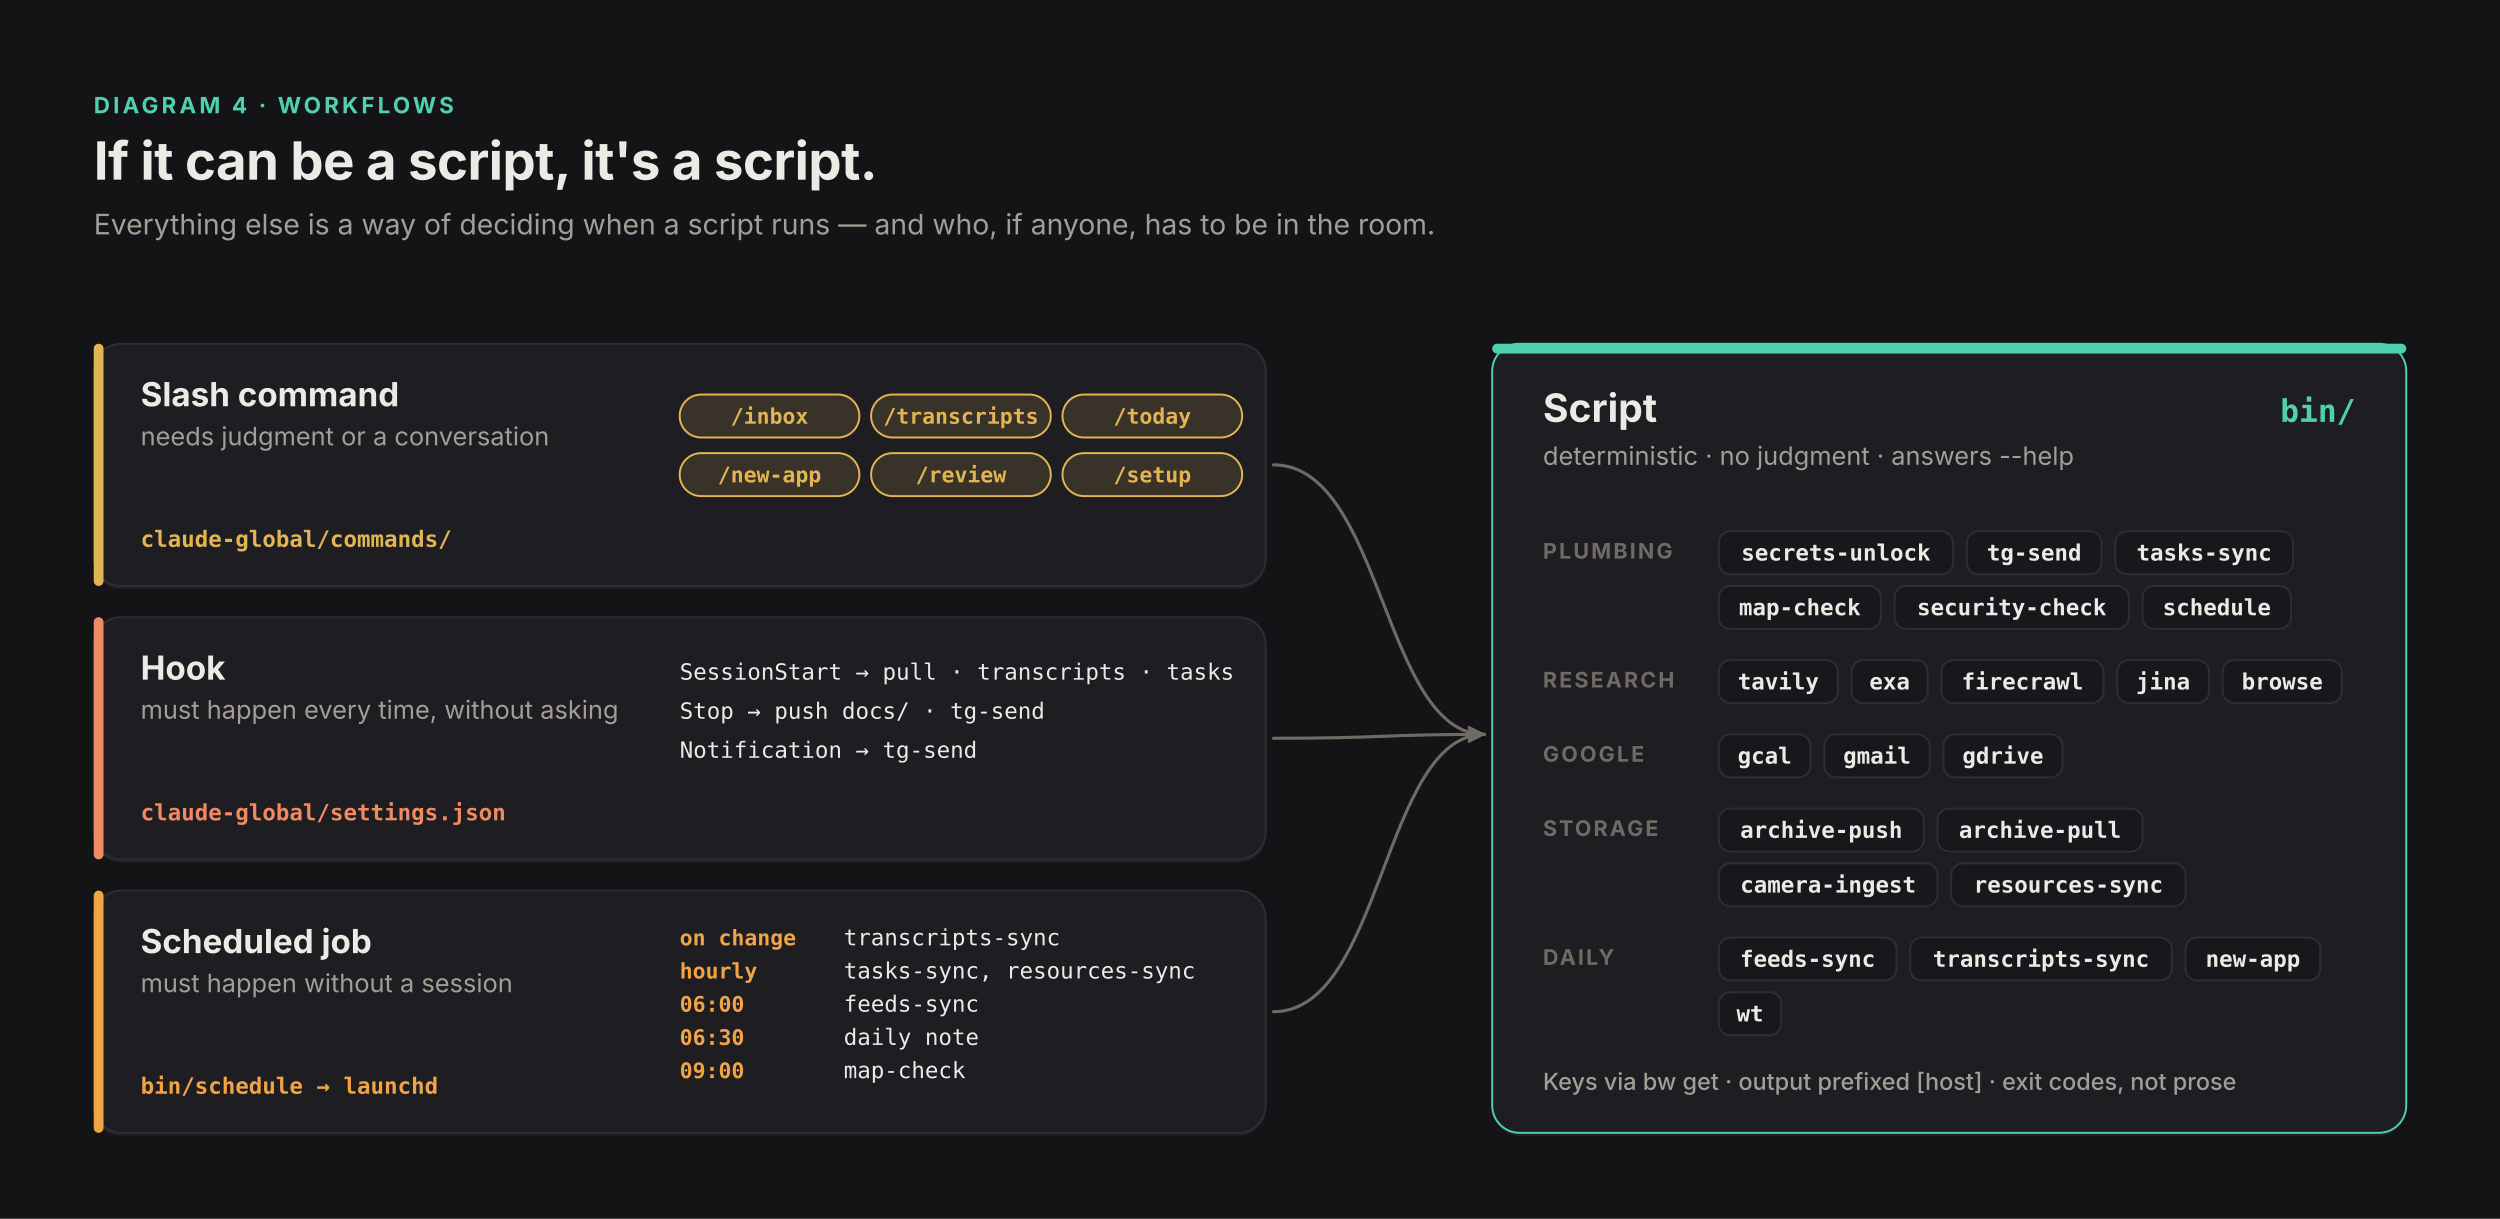
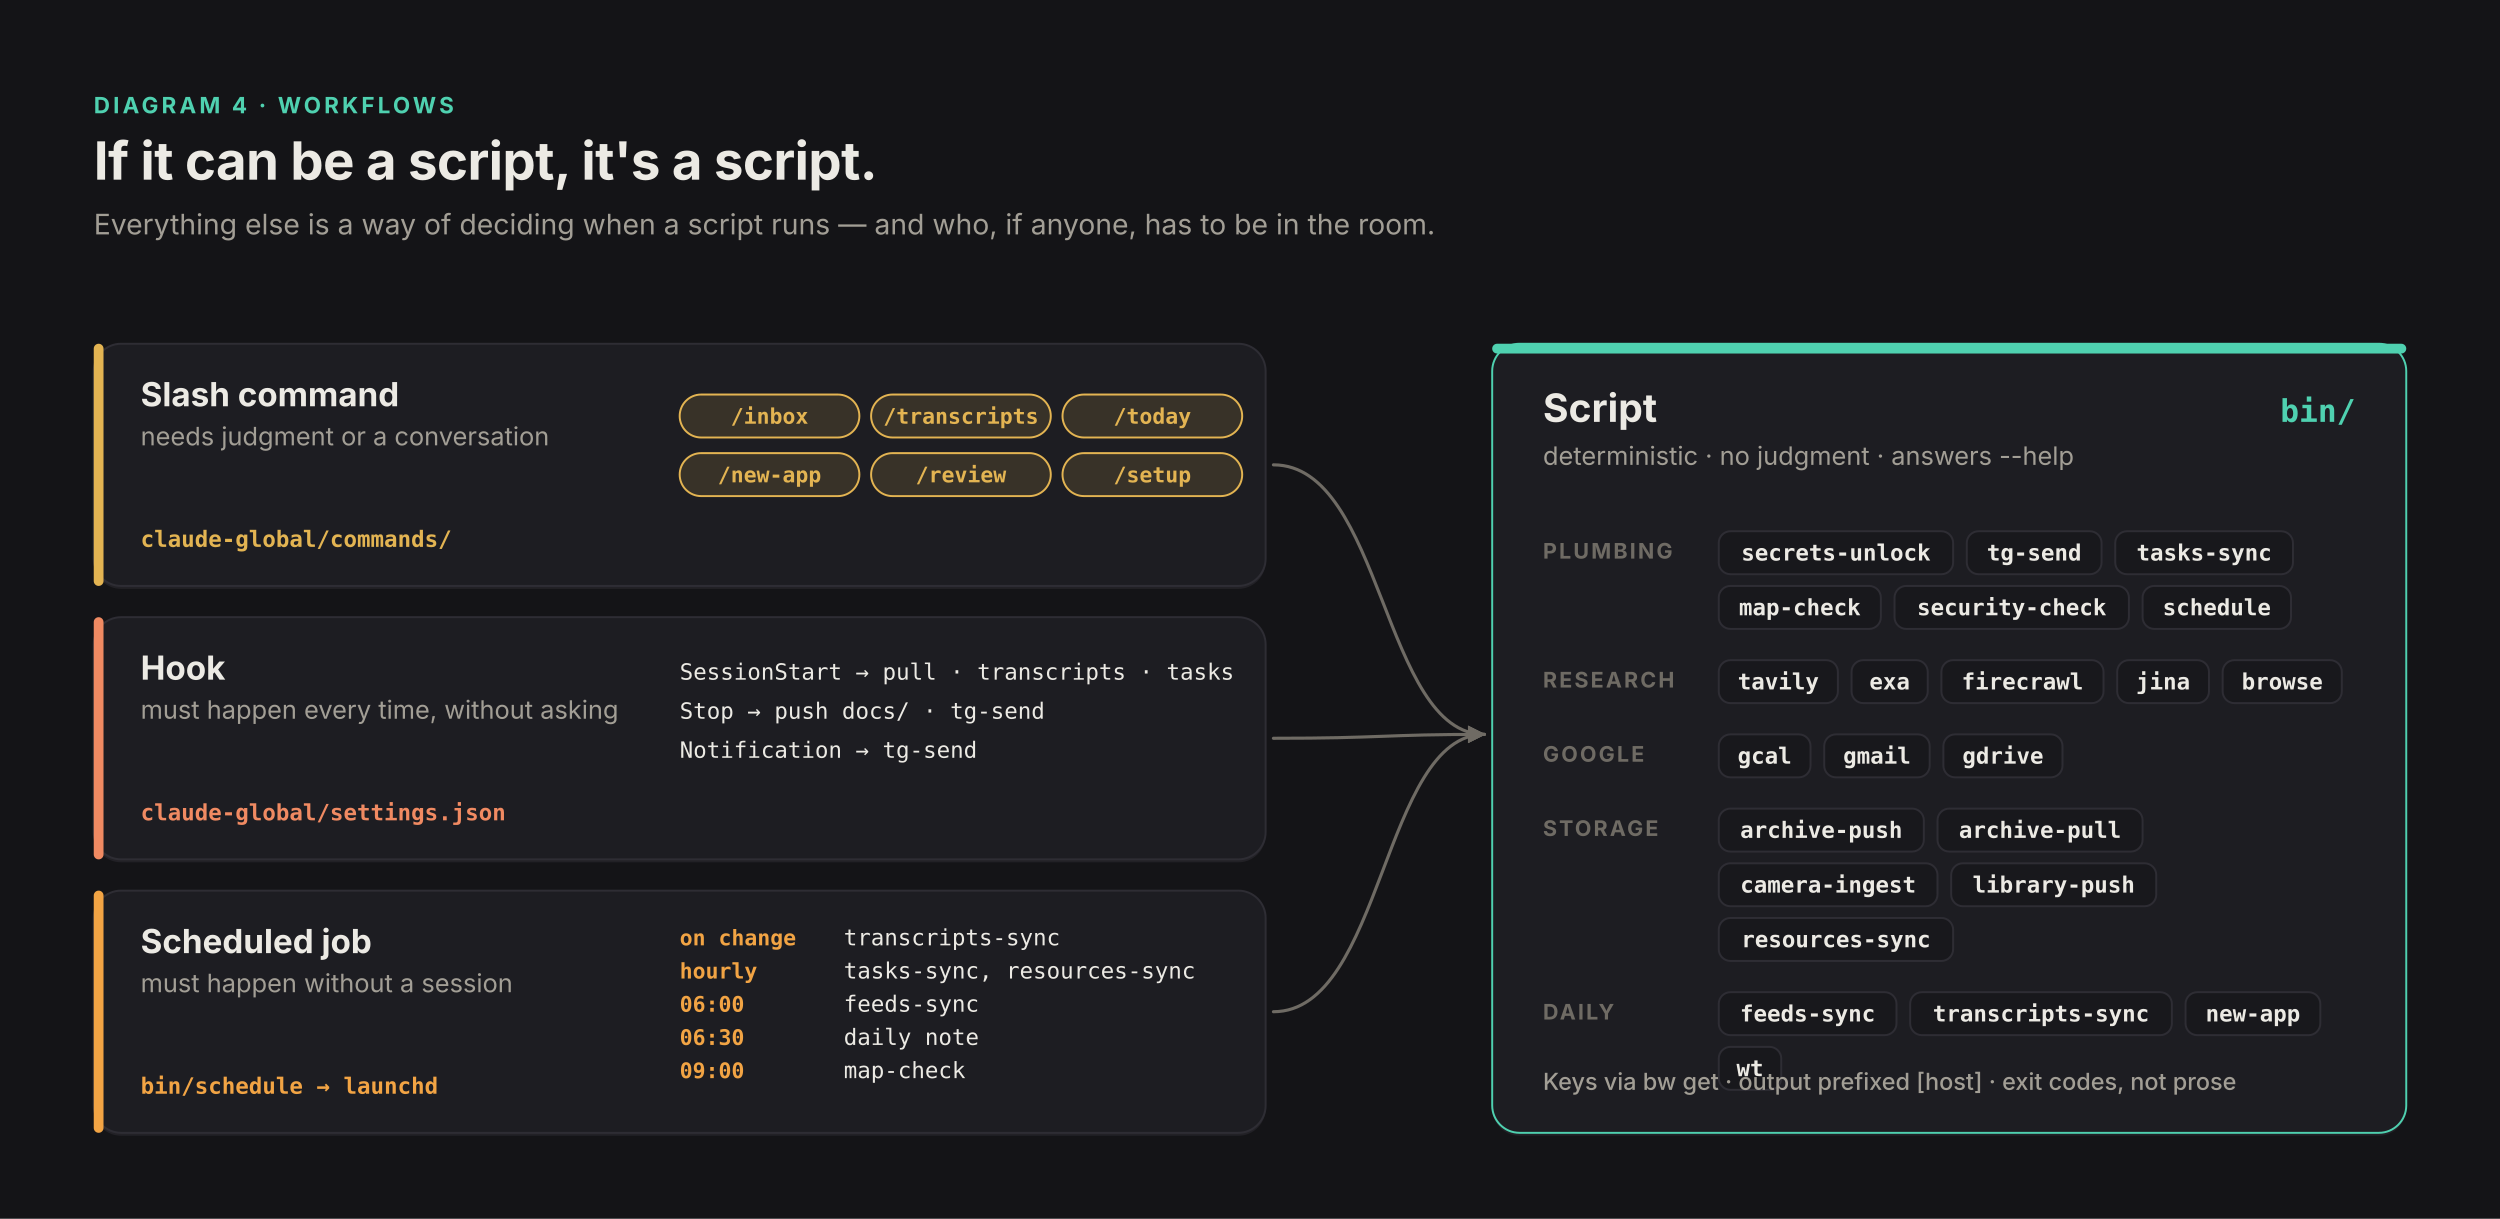
<svg xmlns="http://www.w3.org/2000/svg" viewBox="0 0 1280 624" width="1280" height="624" role="img" aria-labelledby="t d" font-family="Inter, -apple-system, BlinkMacSystemFont, 'Segoe UI', Helvetica, Arial, sans-serif">
  <defs>
    <marker id="m6F6B64" viewBox="0 0 10 10" refX="8.5" refY="5" markerWidth="7" markerHeight="7" orient="auto-start-reverse">
      <path d="M1,1 L9,5 L1,9 z" fill="#6F6B64" />
    </marker>
    <pattern id="hatch" width="8" height="8" patternUnits="userSpaceOnUse" patternTransform="rotate(45)">
      <line x1="0" y1="0" x2="0" y2="8" stroke="#2E2D34" stroke-width="3" />
    </pattern>
  </defs>
  <rect width="1280" height="624" fill="#141417" />
  <text x="48" y="58" font-size="11.5" font-weight="700" fill="#4FD1B0" text-anchor="start" letter-spacing="0.14em">DIAGRAM 4 · WORKFLOWS</text>
  <text x="48" y="92" font-size="27" font-weight="650" fill="#ECEAE4" text-anchor="start" letter-spacing="-0.01em">If it can be a script, it's a script.</text>
  <text x="48" y="120" font-size="14.5" font-weight="400" fill="#A29E95" text-anchor="start">Everything else is a way of deciding when a script runs — and who, if anyone, has to be in the room.</text>
  <rect x="48" y="177.5" width="600" height="124" rx="14" fill="#2E2D34" fill-opacity="0.55" />
  <rect x="48" y="176" width="600" height="124" rx="14" fill="#1D1D22" stroke="#2E2D34" stroke-width="1" />
  <rect x="48" y="176" width="5" height="124" rx="2.5" fill="#E3B452" />
  <text x="72" y="208" font-size="17" font-weight="700" fill="#ECEAE4" text-anchor="start">Slash command</text>
  <text x="72" y="228" font-size="13" font-weight="400" fill="#A29E95" text-anchor="start">needs judgment or a conversation</text>
  <text x="72" y="280" font-size="11.5" font-weight="600" fill="#E3B452" text-anchor="start" font-family="ui-monospace, 'SF Mono', SFMono-Regular, Menlo, Consolas, monospace">claude-global/commands/</text>
  <rect x="348" y="202" width="92" height="22" rx="11.0" fill="#E3B452" stroke="#E3B452" stroke-width="1" fill-opacity="0.14" />
  <text x="394.0" y="216.96" font-size="11" font-weight="600" fill="#E3B452" text-anchor="middle" font-family="ui-monospace, 'SF Mono', SFMono-Regular, Menlo, Consolas, monospace">/inbox</text>
  <rect x="446" y="202" width="92" height="22" rx="11.0" fill="#E3B452" stroke="#E3B452" stroke-width="1" fill-opacity="0.14" />
  <text x="492.0" y="216.96" font-size="11" font-weight="600" fill="#E3B452" text-anchor="middle" font-family="ui-monospace, 'SF Mono', SFMono-Regular, Menlo, Consolas, monospace">/transcripts</text>
  <rect x="544" y="202" width="92" height="22" rx="11.0" fill="#E3B452" stroke="#E3B452" stroke-width="1" fill-opacity="0.14" />
  <text x="590.0" y="216.96" font-size="11" font-weight="600" fill="#E3B452" text-anchor="middle" font-family="ui-monospace, 'SF Mono', SFMono-Regular, Menlo, Consolas, monospace">/today</text>
  <rect x="348" y="232" width="92" height="22" rx="11.0" fill="#E3B452" stroke="#E3B452" stroke-width="1" fill-opacity="0.14" />
  <text x="394.0" y="246.96" font-size="11" font-weight="600" fill="#E3B452" text-anchor="middle" font-family="ui-monospace, 'SF Mono', SFMono-Regular, Menlo, Consolas, monospace">/new-app</text>
  <rect x="446" y="232" width="92" height="22" rx="11.0" fill="#E3B452" stroke="#E3B452" stroke-width="1" fill-opacity="0.14" />
  <text x="492.0" y="246.96" font-size="11" font-weight="600" fill="#E3B452" text-anchor="middle" font-family="ui-monospace, 'SF Mono', SFMono-Regular, Menlo, Consolas, monospace">/review</text>
  <rect x="544" y="232" width="92" height="22" rx="11.0" fill="#E3B452" stroke="#E3B452" stroke-width="1" fill-opacity="0.14" />
  <text x="590.0" y="246.96" font-size="11" font-weight="600" fill="#E3B452" text-anchor="middle" font-family="ui-monospace, 'SF Mono', SFMono-Regular, Menlo, Consolas, monospace">/setup</text>
  <path d="M652,238.0 C708,238.0 708,376 760,376" fill="none" stroke="#6F6B64" stroke-width="1.6" stroke-linecap="round" stroke-linejoin="round" marker-end="url(#m6F6B64)" />
  <rect x="48" y="317.5" width="600" height="124" rx="14" fill="#2E2D34" fill-opacity="0.55" />
  <rect x="48" y="316" width="600" height="124" rx="14" fill="#1D1D22" stroke="#2E2D34" stroke-width="1" />
  <rect x="48" y="316" width="5" height="124" rx="2.5" fill="#F08A62" />
  <text x="72" y="348" font-size="17" font-weight="700" fill="#ECEAE4" text-anchor="start">Hook</text>
  <text x="72" y="368" font-size="13" font-weight="400" fill="#A29E95" text-anchor="start">must happen every time, without asking</text>
  <text x="72" y="420" font-size="11.5" font-weight="600" fill="#F08A62" text-anchor="start" font-family="ui-monospace, 'SF Mono', SFMono-Regular, Menlo, Consolas, monospace">claude-global/settings.json</text>
  <text x="348" y="348" font-size="11.5" font-weight="500" fill="#ECEAE4" text-anchor="start" font-family="ui-monospace, 'SF Mono', SFMono-Regular, Menlo, Consolas, monospace">SessionStart → pull · transcripts · tasks</text>
  <text x="348" y="368" font-size="11.5" font-weight="500" fill="#ECEAE4" text-anchor="start" font-family="ui-monospace, 'SF Mono', SFMono-Regular, Menlo, Consolas, monospace">Stop → push docs/ · tg-send</text>
  <text x="348" y="388" font-size="11.5" font-weight="500" fill="#ECEAE4" text-anchor="start" font-family="ui-monospace, 'SF Mono', SFMono-Regular, Menlo, Consolas, monospace">Notification → tg-send</text>
  <path d="M652,378.0 C708,378.0 708,376 760,376" fill="none" stroke="#6F6B64" stroke-width="1.6" stroke-linecap="round" stroke-linejoin="round" marker-end="url(#m6F6B64)" />
  <rect x="48" y="457.5" width="600" height="124" rx="14" fill="#2E2D34" fill-opacity="0.55" />
  <rect x="48" y="456" width="600" height="124" rx="14" fill="#1D1D22" stroke="#2E2D34" stroke-width="1" />
  <rect x="48" y="456" width="5" height="124" rx="2.5" fill="#F2A444" />
  <text x="72" y="488" font-size="17" font-weight="700" fill="#ECEAE4" text-anchor="start">Scheduled job</text>
  <text x="72" y="508" font-size="13" font-weight="400" fill="#A29E95" text-anchor="start">must happen without a session</text>
  <text x="72" y="560" font-size="11.5" font-weight="600" fill="#F2A444" text-anchor="start" font-family="ui-monospace, 'SF Mono', SFMono-Regular, Menlo, Consolas, monospace">bin/schedule → launchd</text>
  <text x="348" y="484" font-size="11" font-weight="700" fill="#F2A444" text-anchor="start" font-family="ui-monospace, 'SF Mono', SFMono-Regular, Menlo, Consolas, monospace">on change</text>
  <text x="432" y="484" font-size="11.5" font-weight="500" fill="#ECEAE4" text-anchor="start" font-family="ui-monospace, 'SF Mono', SFMono-Regular, Menlo, Consolas, monospace">transcripts-sync</text>
  <text x="348" y="501" font-size="11" font-weight="700" fill="#F2A444" text-anchor="start" font-family="ui-monospace, 'SF Mono', SFMono-Regular, Menlo, Consolas, monospace">hourly</text>
  <text x="432" y="501" font-size="11.5" font-weight="500" fill="#ECEAE4" text-anchor="start" font-family="ui-monospace, 'SF Mono', SFMono-Regular, Menlo, Consolas, monospace">tasks-sync, resources-sync</text>
  <text x="348" y="518" font-size="11" font-weight="700" fill="#F2A444" text-anchor="start" font-family="ui-monospace, 'SF Mono', SFMono-Regular, Menlo, Consolas, monospace">06:00</text>
  <text x="432" y="518" font-size="11.5" font-weight="500" fill="#ECEAE4" text-anchor="start" font-family="ui-monospace, 'SF Mono', SFMono-Regular, Menlo, Consolas, monospace">feeds-sync</text>
  <text x="348" y="535" font-size="11" font-weight="700" fill="#F2A444" text-anchor="start" font-family="ui-monospace, 'SF Mono', SFMono-Regular, Menlo, Consolas, monospace">06:30</text>
  <text x="432" y="535" font-size="11.5" font-weight="500" fill="#ECEAE4" text-anchor="start" font-family="ui-monospace, 'SF Mono', SFMono-Regular, Menlo, Consolas, monospace">daily note</text>
  <text x="348" y="552" font-size="11" font-weight="700" fill="#F2A444" text-anchor="start" font-family="ui-monospace, 'SF Mono', SFMono-Regular, Menlo, Consolas, monospace">09:00</text>
  <text x="432" y="552" font-size="11.5" font-weight="500" fill="#ECEAE4" text-anchor="start" font-family="ui-monospace, 'SF Mono', SFMono-Regular, Menlo, Consolas, monospace">map-check</text>
  <path d="M652,518.0 C708,518.0 708,376 760,376" fill="none" stroke="#6F6B64" stroke-width="1.6" stroke-linecap="round" stroke-linejoin="round" marker-end="url(#m6F6B64)" />
  <rect x="764" y="177.5" width="468" height="404" rx="14" fill="#2E2D34" fill-opacity="0.55" />
  <rect x="764" y="176" width="468" height="404" rx="14" fill="#1D1D22" stroke="#4FD1B0" stroke-width="1" />
  <rect x="764" y="176" width="468" height="5" rx="2.5" fill="#4FD1B0" />
  <text x="790" y="216" font-size="20" font-weight="700" fill="#ECEAE4" text-anchor="start">Script</text>
  <text x="790" y="238" font-size="13" font-weight="400" fill="#A29E95" text-anchor="start">deterministic · no judgment · answers --help</text>
  <text x="1206" y="216" font-size="16" font-weight="700" fill="#4FD1B0" text-anchor="end" font-family="ui-monospace, 'SF Mono', SFMono-Regular, Menlo, Consolas, monospace">bin/</text>
  <text x="790" y="286" font-size="11" font-weight="700" fill="#6F6B64" text-anchor="start" letter-spacing="0.1em">PLUMBING</text>
  <rect x="880" y="272" width="120" height="22" rx="6" fill="#18181C" stroke="#2E2D34" stroke-width="1" />
  <text x="940.0" y="287" font-size="11.5" font-weight="550" fill="#ECEAE4" text-anchor="middle" font-family="ui-monospace, 'SF Mono', SFMono-Regular, Menlo, Consolas, monospace">secrets-unlock</text>
  <rect x="1007" y="272" width="69" height="22" rx="6" fill="#18181C" stroke="#2E2D34" stroke-width="1" />
  <text x="1041.5" y="287" font-size="11.5" font-weight="550" fill="#ECEAE4" text-anchor="middle" font-family="ui-monospace, 'SF Mono', SFMono-Regular, Menlo, Consolas, monospace">tg-send</text>
  <rect x="1083" y="272" width="91" height="22" rx="6" fill="#18181C" stroke="#2E2D34" stroke-width="1" />
  <text x="1128.5" y="287" font-size="11.5" font-weight="550" fill="#ECEAE4" text-anchor="middle" font-family="ui-monospace, 'SF Mono', SFMono-Regular, Menlo, Consolas, monospace">tasks-sync</text>
  <rect x="880" y="300" width="83" height="22" rx="6" fill="#18181C" stroke="#2E2D34" stroke-width="1" />
  <text x="921.5" y="315" font-size="11.5" font-weight="550" fill="#ECEAE4" text-anchor="middle" font-family="ui-monospace, 'SF Mono', SFMono-Regular, Menlo, Consolas, monospace">map-check</text>
  <rect x="970" y="300" width="120" height="22" rx="6" fill="#18181C" stroke="#2E2D34" stroke-width="1" />
  <text x="1030.0" y="315" font-size="11.5" font-weight="550" fill="#ECEAE4" text-anchor="middle" font-family="ui-monospace, 'SF Mono', SFMono-Regular, Menlo, Consolas, monospace">security-check</text>
  <rect x="1097" y="300" width="76" height="22" rx="6" fill="#18181C" stroke="#2E2D34" stroke-width="1" />
  <text x="1135.0" y="315" font-size="11.5" font-weight="550" fill="#ECEAE4" text-anchor="middle" font-family="ui-monospace, 'SF Mono', SFMono-Regular, Menlo, Consolas, monospace">schedule</text>
  <text x="790" y="352" font-size="11" font-weight="700" fill="#6F6B64" text-anchor="start" letter-spacing="0.1em">RESEARCH</text>
  <rect x="880" y="338" width="61" height="22" rx="6" fill="#18181C" stroke="#2E2D34" stroke-width="1" />
  <text x="910.5" y="353" font-size="11.5" font-weight="550" fill="#ECEAE4" text-anchor="middle" font-family="ui-monospace, 'SF Mono', SFMono-Regular, Menlo, Consolas, monospace">tavily</text>
  <rect x="948" y="338" width="39" height="22" rx="6" fill="#18181C" stroke="#2E2D34" stroke-width="1" />
  <text x="967.5" y="353" font-size="11.5" font-weight="550" fill="#ECEAE4" text-anchor="middle" font-family="ui-monospace, 'SF Mono', SFMono-Regular, Menlo, Consolas, monospace">exa</text>
  <rect x="994" y="338" width="83" height="22" rx="6" fill="#18181C" stroke="#2E2D34" stroke-width="1" />
  <text x="1035.5" y="353" font-size="11.5" font-weight="550" fill="#ECEAE4" text-anchor="middle" font-family="ui-monospace, 'SF Mono', SFMono-Regular, Menlo, Consolas, monospace">firecrawl</text>
  <rect x="1084" y="338" width="47" height="22" rx="6" fill="#18181C" stroke="#2E2D34" stroke-width="1" />
  <text x="1107.5" y="353" font-size="11.5" font-weight="550" fill="#ECEAE4" text-anchor="middle" font-family="ui-monospace, 'SF Mono', SFMono-Regular, Menlo, Consolas, monospace">jina</text>
  <rect x="1138" y="338" width="61" height="22" rx="6" fill="#18181C" stroke="#2E2D34" stroke-width="1" />
  <text x="1168.5" y="353" font-size="11.5" font-weight="550" fill="#ECEAE4" text-anchor="middle" font-family="ui-monospace, 'SF Mono', SFMono-Regular, Menlo, Consolas, monospace">browse</text>
  <text x="790" y="390" font-size="11" font-weight="700" fill="#6F6B64" text-anchor="start" letter-spacing="0.1em">GOOGLE</text>
  <rect x="880" y="376" width="47" height="22" rx="6" fill="#18181C" stroke="#2E2D34" stroke-width="1" />
  <text x="903.5" y="391" font-size="11.5" font-weight="550" fill="#ECEAE4" text-anchor="middle" font-family="ui-monospace, 'SF Mono', SFMono-Regular, Menlo, Consolas, monospace">gcal</text>
  <rect x="934" y="376" width="54" height="22" rx="6" fill="#18181C" stroke="#2E2D34" stroke-width="1" />
  <text x="961.0" y="391" font-size="11.5" font-weight="550" fill="#ECEAE4" text-anchor="middle" font-family="ui-monospace, 'SF Mono', SFMono-Regular, Menlo, Consolas, monospace">gmail</text>
  <rect x="995" y="376" width="61" height="22" rx="6" fill="#18181C" stroke="#2E2D34" stroke-width="1" />
  <text x="1025.5" y="391" font-size="11.5" font-weight="550" fill="#ECEAE4" text-anchor="middle" font-family="ui-monospace, 'SF Mono', SFMono-Regular, Menlo, Consolas, monospace">gdrive</text>
  <text x="790" y="428" font-size="11" font-weight="700" fill="#6F6B64" text-anchor="start" letter-spacing="0.1em">STORAGE</text>
  <rect x="880" y="414" width="105" height="22" rx="6" fill="#18181C" stroke="#2E2D34" stroke-width="1" />
  <text x="932.5" y="429" font-size="11.5" font-weight="550" fill="#ECEAE4" text-anchor="middle" font-family="ui-monospace, 'SF Mono', SFMono-Regular, Menlo, Consolas, monospace">archive-push</text>
  <rect x="992" y="414" width="105" height="22" rx="6" fill="#18181C" stroke="#2E2D34" stroke-width="1" />
  <text x="1044.5" y="429" font-size="11.5" font-weight="550" fill="#ECEAE4" text-anchor="middle" font-family="ui-monospace, 'SF Mono', SFMono-Regular, Menlo, Consolas, monospace">archive-pull</text>
  <rect x="880" y="442" width="112" height="22" rx="6" fill="#18181C" stroke="#2E2D34" stroke-width="1" />
  <text x="936.0" y="457" font-size="11.5" font-weight="550" fill="#ECEAE4" text-anchor="middle" font-family="ui-monospace, 'SF Mono', SFMono-Regular, Menlo, Consolas, monospace">camera-ingest</text>
-   <rect x="999" y="442" width="120" height="22" rx="6" fill="#18181C" stroke="#2E2D34" stroke-width="1" />
-   <text x="1059.0" y="457" font-size="11.5" font-weight="550" fill="#ECEAE4" text-anchor="middle" font-family="ui-monospace, 'SF Mono', SFMono-Regular, Menlo, Consolas, monospace">resources-sync</text>
-   <text x="790" y="494" font-size="11" font-weight="700" fill="#6F6B64" text-anchor="start" letter-spacing="0.1em">DAILY</text>
-   <rect x="880" y="480" width="91" height="22" rx="6" fill="#18181C" stroke="#2E2D34" stroke-width="1" />
-   <text x="925.5" y="495" font-size="11.5" font-weight="550" fill="#ECEAE4" text-anchor="middle" font-family="ui-monospace, 'SF Mono', SFMono-Regular, Menlo, Consolas, monospace">feeds-sync</text>
-   <rect x="978" y="480" width="134" height="22" rx="6" fill="#18181C" stroke="#2E2D34" stroke-width="1" />
-   <text x="1045.0" y="495" font-size="11.5" font-weight="550" fill="#ECEAE4" text-anchor="middle" font-family="ui-monospace, 'SF Mono', SFMono-Regular, Menlo, Consolas, monospace">transcripts-sync</text>
-   <rect x="1119" y="480" width="69" height="22" rx="6" fill="#18181C" stroke="#2E2D34" stroke-width="1" />
-   <text x="1153.5" y="495" font-size="11.5" font-weight="550" fill="#ECEAE4" text-anchor="middle" font-family="ui-monospace, 'SF Mono', SFMono-Regular, Menlo, Consolas, monospace">new-app</text>
-   <rect x="880" y="508" width="32" height="22" rx="6" fill="#18181C" stroke="#2E2D34" stroke-width="1" />
-   <text x="896.0" y="523" font-size="11.5" font-weight="550" fill="#ECEAE4" text-anchor="middle" font-family="ui-monospace, 'SF Mono', SFMono-Regular, Menlo, Consolas, monospace">wt</text>
+   <rect x="999" y="442" width="105" height="22" rx="6" fill="#18181C" stroke="#2E2D34" stroke-width="1" />
+   <text x="1051.5" y="457" font-size="11.5" font-weight="550" fill="#ECEAE4" text-anchor="middle" font-family="ui-monospace, 'SF Mono', SFMono-Regular, Menlo, Consolas, monospace">library-push</text>
+   <rect x="880" y="470" width="120" height="22" rx="6" fill="#18181C" stroke="#2E2D34" stroke-width="1" />
+   <text x="940.0" y="485" font-size="11.5" font-weight="550" fill="#ECEAE4" text-anchor="middle" font-family="ui-monospace, 'SF Mono', SFMono-Regular, Menlo, Consolas, monospace">resources-sync</text>
+   <text x="790" y="522" font-size="11" font-weight="700" fill="#6F6B64" text-anchor="start" letter-spacing="0.1em">DAILY</text>
+   <rect x="880" y="508" width="91" height="22" rx="6" fill="#18181C" stroke="#2E2D34" stroke-width="1" />
+   <text x="925.5" y="523" font-size="11.5" font-weight="550" fill="#ECEAE4" text-anchor="middle" font-family="ui-monospace, 'SF Mono', SFMono-Regular, Menlo, Consolas, monospace">feeds-sync</text>
+   <rect x="978" y="508" width="134" height="22" rx="6" fill="#18181C" stroke="#2E2D34" stroke-width="1" />
+   <text x="1045.0" y="523" font-size="11.5" font-weight="550" fill="#ECEAE4" text-anchor="middle" font-family="ui-monospace, 'SF Mono', SFMono-Regular, Menlo, Consolas, monospace">transcripts-sync</text>
+   <rect x="1119" y="508" width="69" height="22" rx="6" fill="#18181C" stroke="#2E2D34" stroke-width="1" />
+   <text x="1153.5" y="523" font-size="11.5" font-weight="550" fill="#ECEAE4" text-anchor="middle" font-family="ui-monospace, 'SF Mono', SFMono-Regular, Menlo, Consolas, monospace">new-app</text>
+   <rect x="880" y="536" width="32" height="22" rx="6" fill="#18181C" stroke="#2E2D34" stroke-width="1" />
+   <text x="896.0" y="551" font-size="11.5" font-weight="550" fill="#ECEAE4" text-anchor="middle" font-family="ui-monospace, 'SF Mono', SFMono-Regular, Menlo, Consolas, monospace">wt</text>
  <text x="790" y="558" font-size="12" font-weight="500" fill="#A29E95" text-anchor="start">Keys via bw get · output prefixed [host] · exit codes, not prose</text>
</svg>
